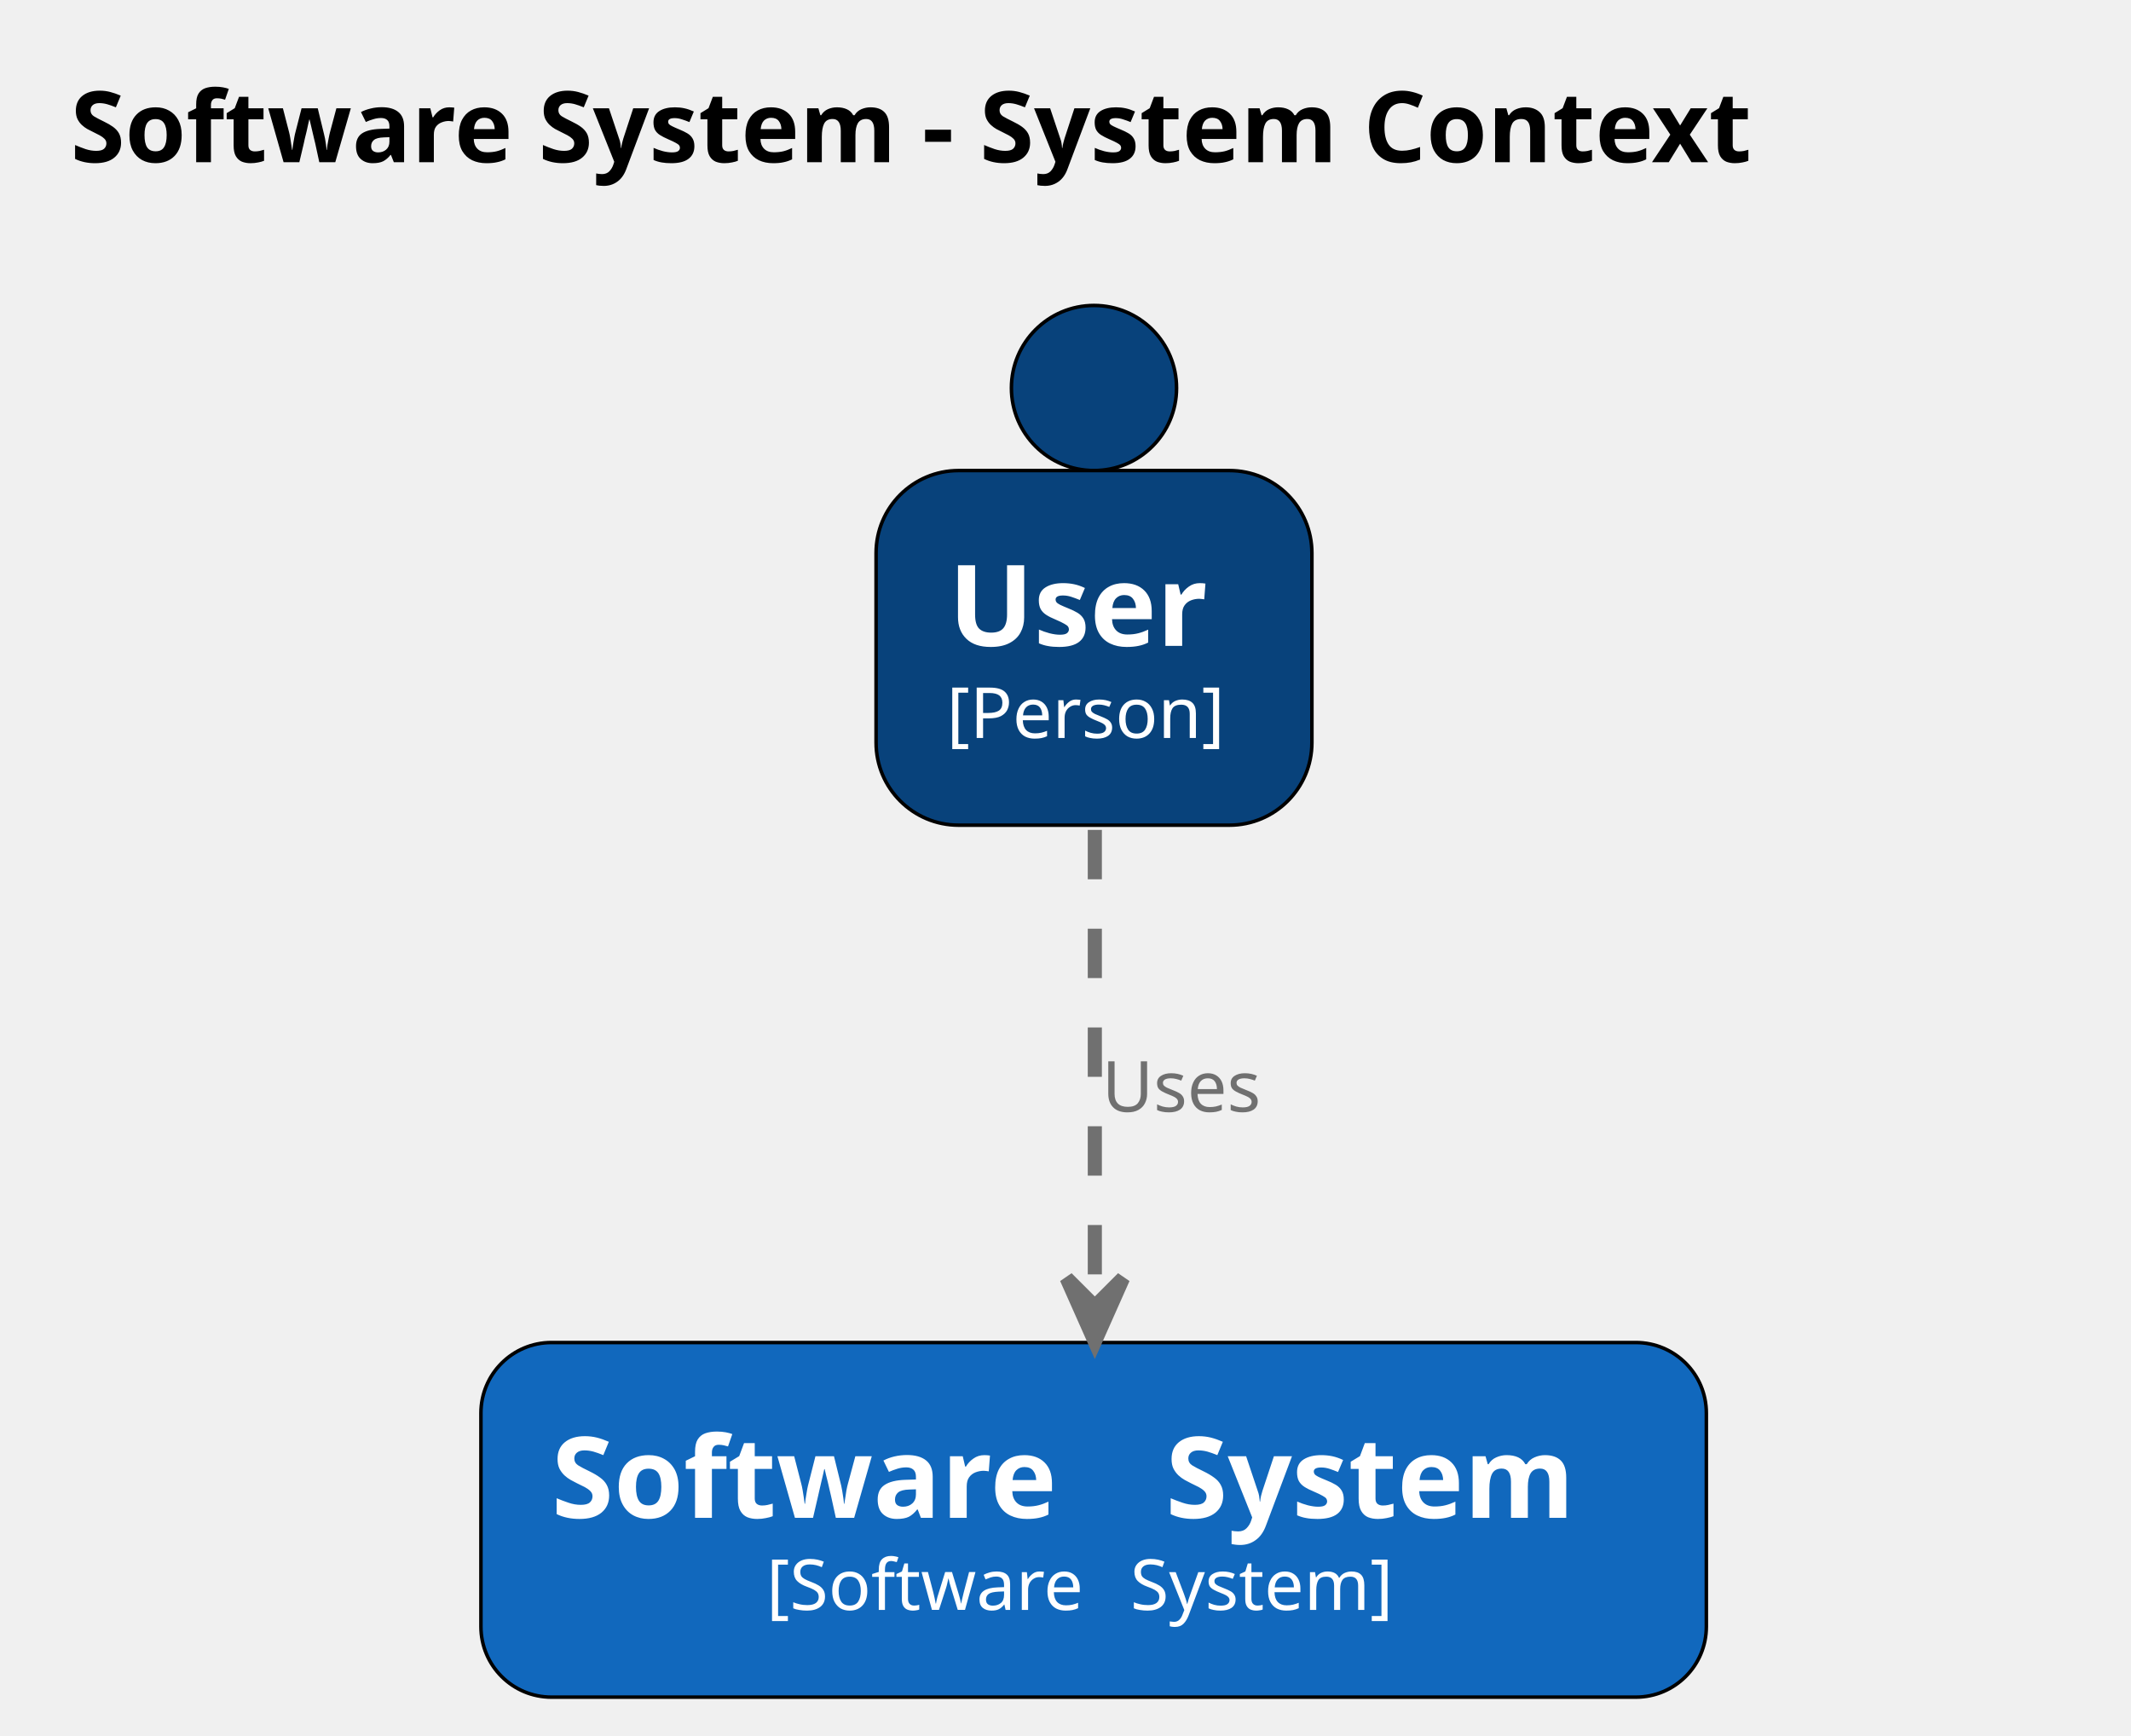
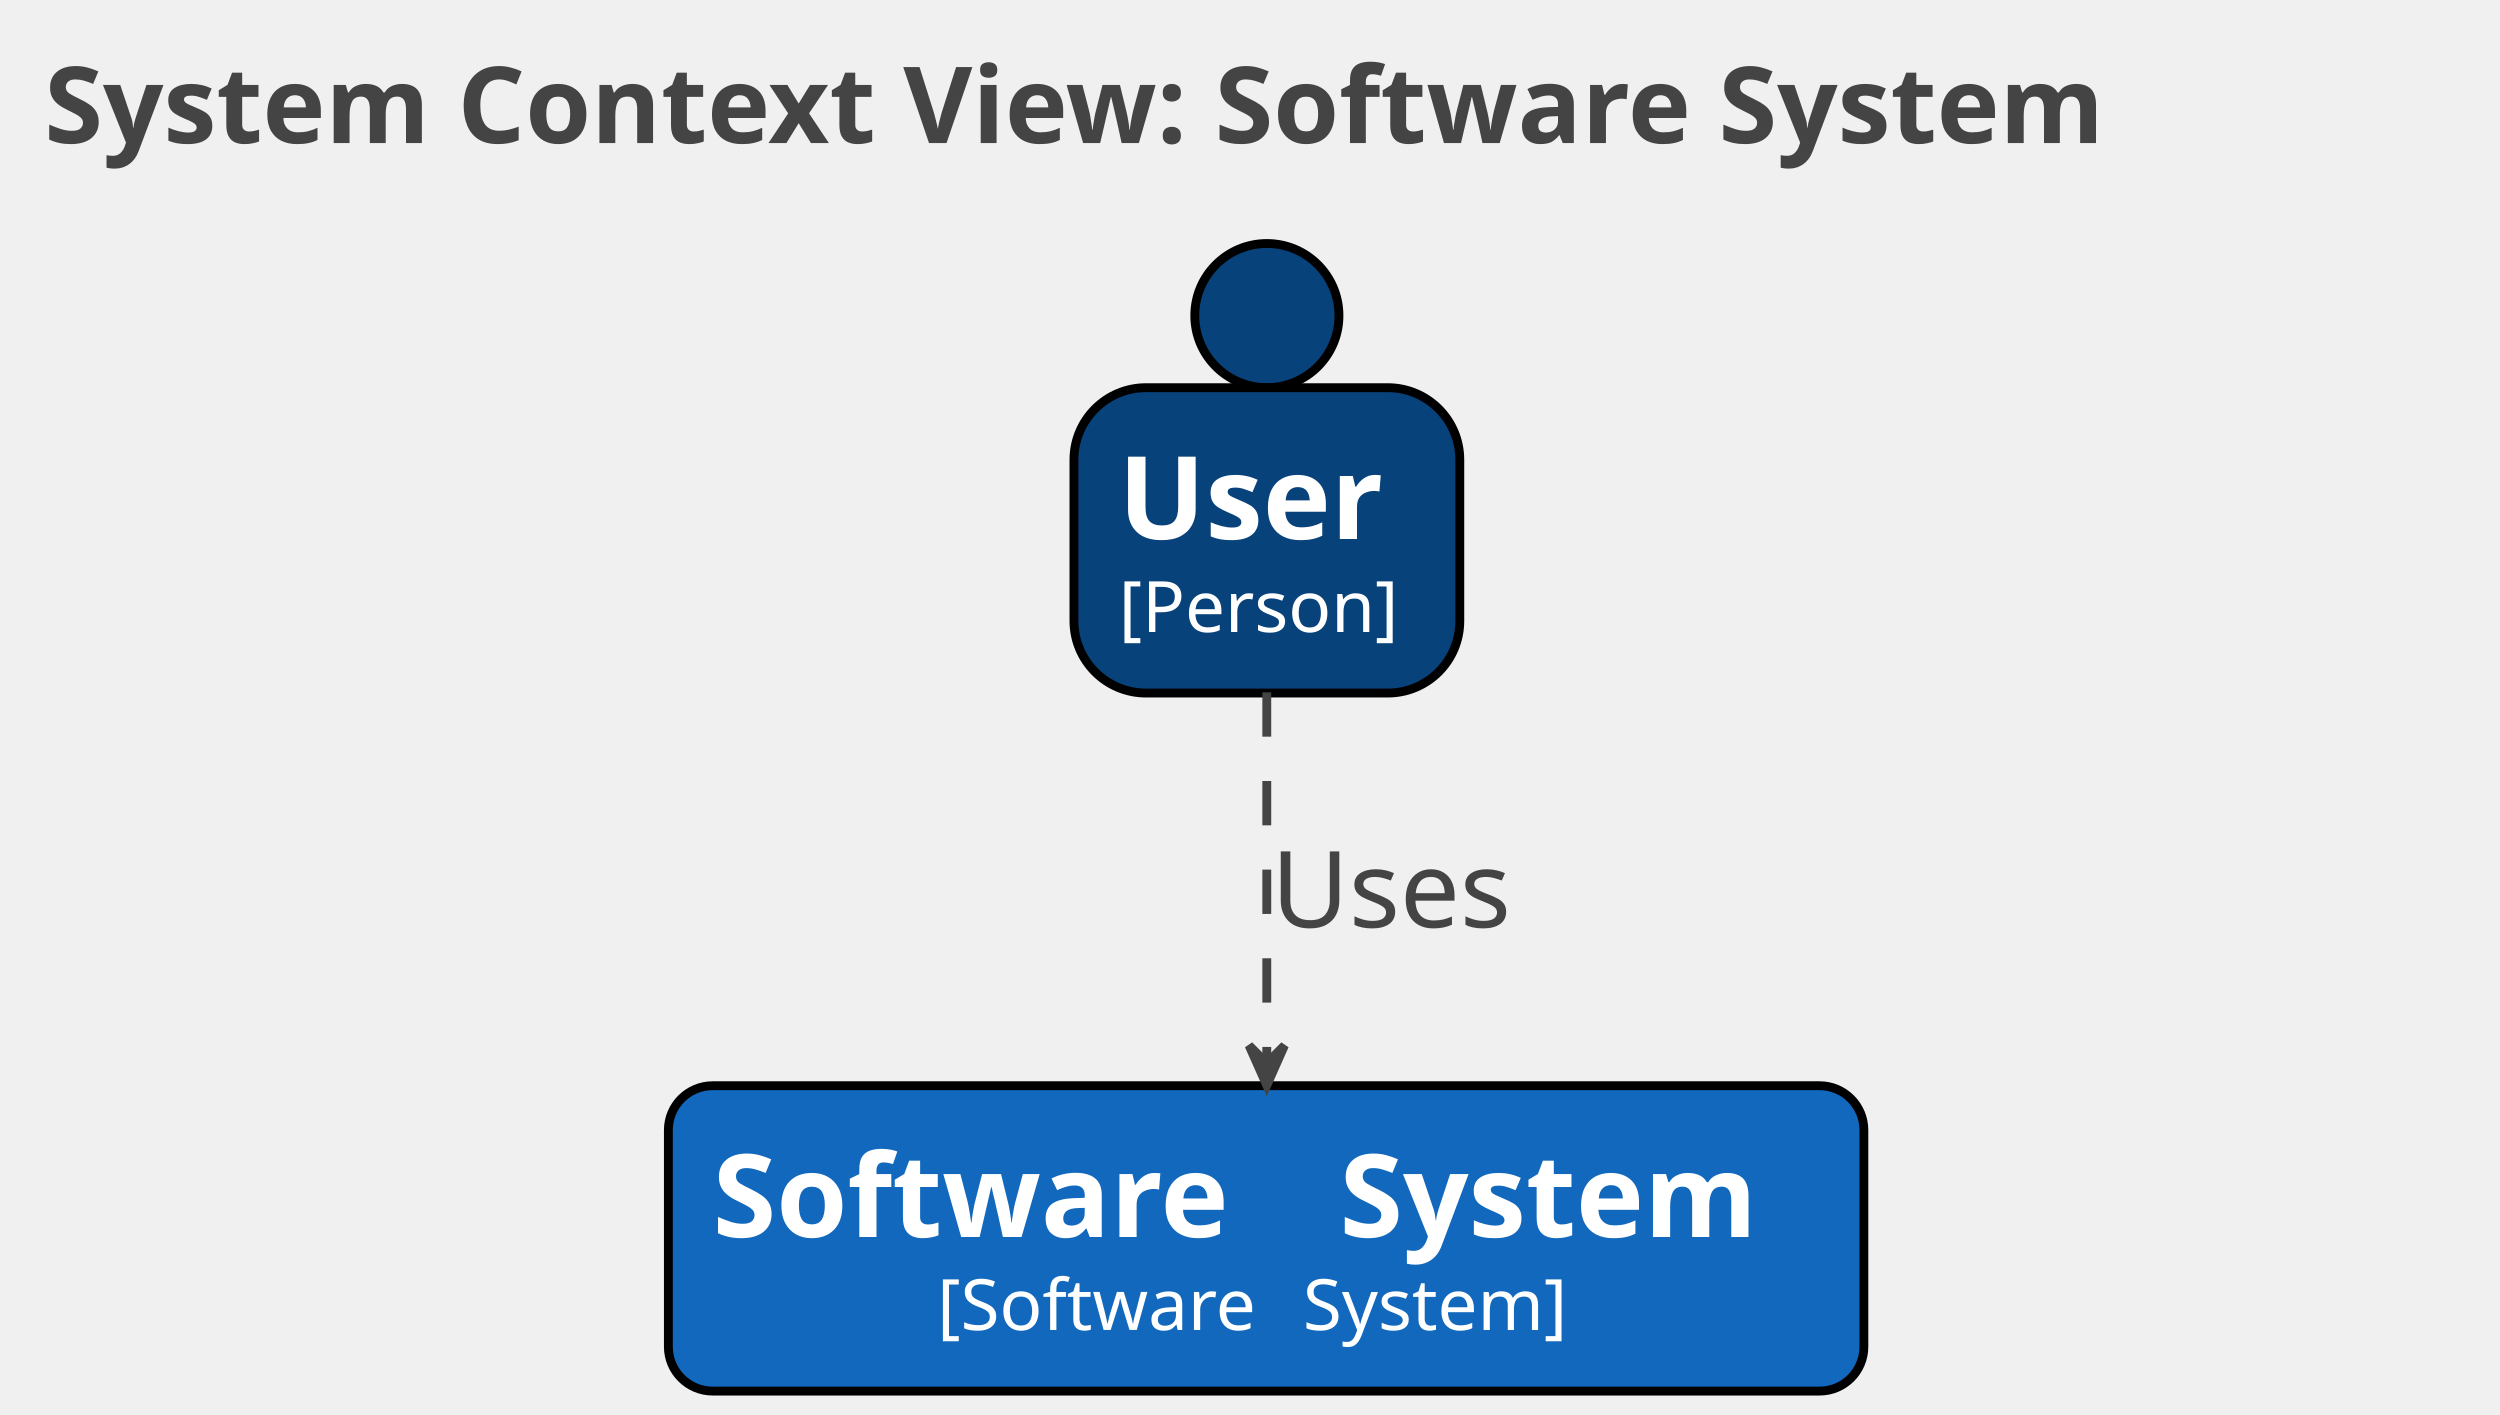
- <svg xmlns="http://www.w3.org/2000/svg" contentStyleType="text/css" data-diagram-type="DESCRIPTION" height="246px" preserveAspectRatio="none" style="width:302px;height:246px;background:#FFFFFF;" version="1.1" viewBox="0 0 302 246" width="302px" zoomAndPan="magnify">
+ <svg xmlns="http://www.w3.org/2000/svg" contentStyleType="text/css" data-diagram-type="DESCRIPTION" height="319px" preserveAspectRatio="none" style="width:564px;height:319px;background:#FFFFFF;" version="1.1" viewBox="0 0 564 319" width="564px" zoomAndPan="magnify">
  <defs />
  <g>
-     <g class="title" data-source-line="2">
-       <text fill="#000000" font-family="sans-serif" font-size="14" font-weight="bold" lengthAdjust="spacing" textLength="274.976" x="10" y="22.995">Software System - System Context</text>
+     <g class="title" data-source-line="1">
+       <text fill="#444444" font-family="sans-serif" font-size="24" font-weight="bold" lengthAdjust="spacing" textLength="536.273" x="10" y="32.277">System Context View: Software System</text>
    </g>
-     <g class="entity" data-entity="User" data-source-line="29" data-uid="ent0002" id="entity_User">
-       <ellipse cx="155.037" cy="54.998" fill="#08427B" rx="11.701" ry="11.701" style="stroke:#000000;stroke-width:0.5;" />
-       <rect fill="#08427B" height="50.266" rx="11.701" ry="11.701" style="stroke:#000000;stroke-width:0.5;" width="61.763" x="124.156" y="66.699" />
-       <text fill="#FFFFFF" font-family="sans-serif" font-size="16" font-weight="bold" lengthAdjust="spacing" textLength="41.258" x="134.408" y="91.55">User</text>
-       <text fill="#FFFFFF" font-family="sans-serif" font-size="10" lengthAdjust="spacing" textLength="41.763" x="134.156" y="104.606">[Person]</text>
+     <g class="entity" data-entity="User" data-source-line="49" data-uid="ent0002" id="entity_User">
+       <ellipse cx="285.807" cy="71.199" fill="#08427B" rx="16.262" ry="16.262" style="stroke:#000000;stroke-width:2;" />
+       <rect fill="#08427B" height="68.891" rx="16.262" ry="16.262" style="stroke:#000000;stroke-width:2;" width="87.044" x="242.285" y="87.461" />
+       <text fill="#FFFFFF" font-family="sans-serif" font-size="26" font-weight="bold" lengthAdjust="spacing" textLength="67.044" x="252.285" y="121.595">User</text>
+       <text fill="#FFFFFF" font-family="sans-serif" font-size="16" lengthAdjust="spacing" textLength="66.82" x="252.397" y="142.578">[Person]</text>
    </g>
-     <g class="entity" data-entity="SoftwareSystem" data-source-line="30" data-uid="ent0003" id="entity_SoftwareSystem">
-       <rect fill="#1168BD" height="50.266" rx="10" ry="10" style="stroke:#000000;stroke-width:0.5;" width="173.664" x="68.156" y="190.297" />
-       <text fill="#FFFFFF" font-family="sans-serif" font-size="16" font-weight="bold" lengthAdjust="spacing" textLength="81.445" x="78.156" y="215.148">Software</text>
-       <text fill="#FFFFFF" font-family="sans-serif" font-size="16" font-weight="bold" lengthAdjust="spacing" textLength="5.57" x="159.601" y="215.148"> </text>
-       <text fill="#FFFFFF" font-family="sans-serif" font-size="16" font-weight="bold" lengthAdjust="spacing" textLength="66.648" x="165.171" y="215.148">System</text>
-       <text fill="#FFFFFF" font-family="sans-serif" font-size="10" lengthAdjust="spacing" textLength="48.379" x="108.613" y="228.204">[Software</text>
-       <text fill="#FFFFFF" font-family="sans-serif" font-size="10" lengthAdjust="spacing" textLength="3.179" x="156.992" y="228.204"> </text>
-       <text fill="#FFFFFF" font-family="sans-serif" font-size="10" lengthAdjust="spacing" textLength="41.191" x="160.171" y="228.204">System]</text>
+     <g class="entity" data-entity="SoftwareSystem" data-source-line="50" data-uid="ent0003" id="entity_SoftwareSystem">
+       <rect fill="#1168BD" height="68.891" rx="10" ry="10" style="stroke:#000000;stroke-width:2;" width="269.704" x="150.785" y="244.938" />
+       <text fill="#FFFFFF" font-family="sans-serif" font-size="26" font-weight="bold" lengthAdjust="spacing" textLength="132.349" x="160.785" y="279.071">Software</text>
+       <text fill="#FFFFFF" font-family="sans-serif" font-size="26" font-weight="bold" lengthAdjust="spacing" textLength="9.052" x="293.133" y="279.071"> </text>
+       <text fill="#FFFFFF" font-family="sans-serif" font-size="26" font-weight="bold" lengthAdjust="spacing" textLength="108.304" x="302.185" y="279.071">System</text>
+       <text fill="#FFFFFF" font-family="sans-serif" font-size="16" lengthAdjust="spacing" textLength="77.406" x="211.438" y="300.055">[Software</text>
+       <text fill="#FFFFFF" font-family="sans-serif" font-size="16" lengthAdjust="spacing" textLength="5.086" x="288.844" y="300.055"> </text>
+       <text fill="#FFFFFF" font-family="sans-serif" font-size="16" lengthAdjust="spacing" textLength="65.906" x="293.93" y="300.055">System]</text>
    </g>
-     <g class="link" data-entity-1="User" data-entity-2="SoftwareSystem" data-source-line="32" data-uid="lnk4" id="link_User_SoftwareSystem">
-       <path d="M155.156,117.637 C155.156,140.717 155.156,163.937 155.156,184.177" fill="none" id="User-to-SoftwareSystem" style="stroke:#707070;stroke-width:2;stroke-dasharray:7,7;" />
-       <polygon fill="#707070" points="155.156,190.177,159.156,181.177,155.156,185.177,151.156,181.177,155.156,190.177" style="stroke:#707070;stroke-width:2;" />
-       <text fill="#707070" font-family="sans-serif" font-size="10" lengthAdjust="spacing" textLength="23.892" x="156.156" y="157.579">Uses</text>
+     <g class="link" data-entity-1="User" data-entity-2="SoftwareSystem" data-source-line="52" data-uid="lnk4" id="link_User_SoftwareSystem">
+       <path d="M285.785,156.188 C285.785,184.657 285.785,213.627 285.785,238.857" fill="none" id="User-to-SoftwareSystem" style="stroke:#444444;stroke-width:2;stroke-dasharray:10,10;" />
+       <polygon fill="#444444" points="285.785,244.857,289.785,235.857,285.785,239.857,281.785,235.857,285.785,244.857" style="stroke:#444444;stroke-width:2;" />
+       <text fill="#444444" font-family="sans-serif" font-size="24" lengthAdjust="spacing" textLength="57.34" x="286.785" y="209.215">Uses</text>
    </g>
  </g>
</svg>
